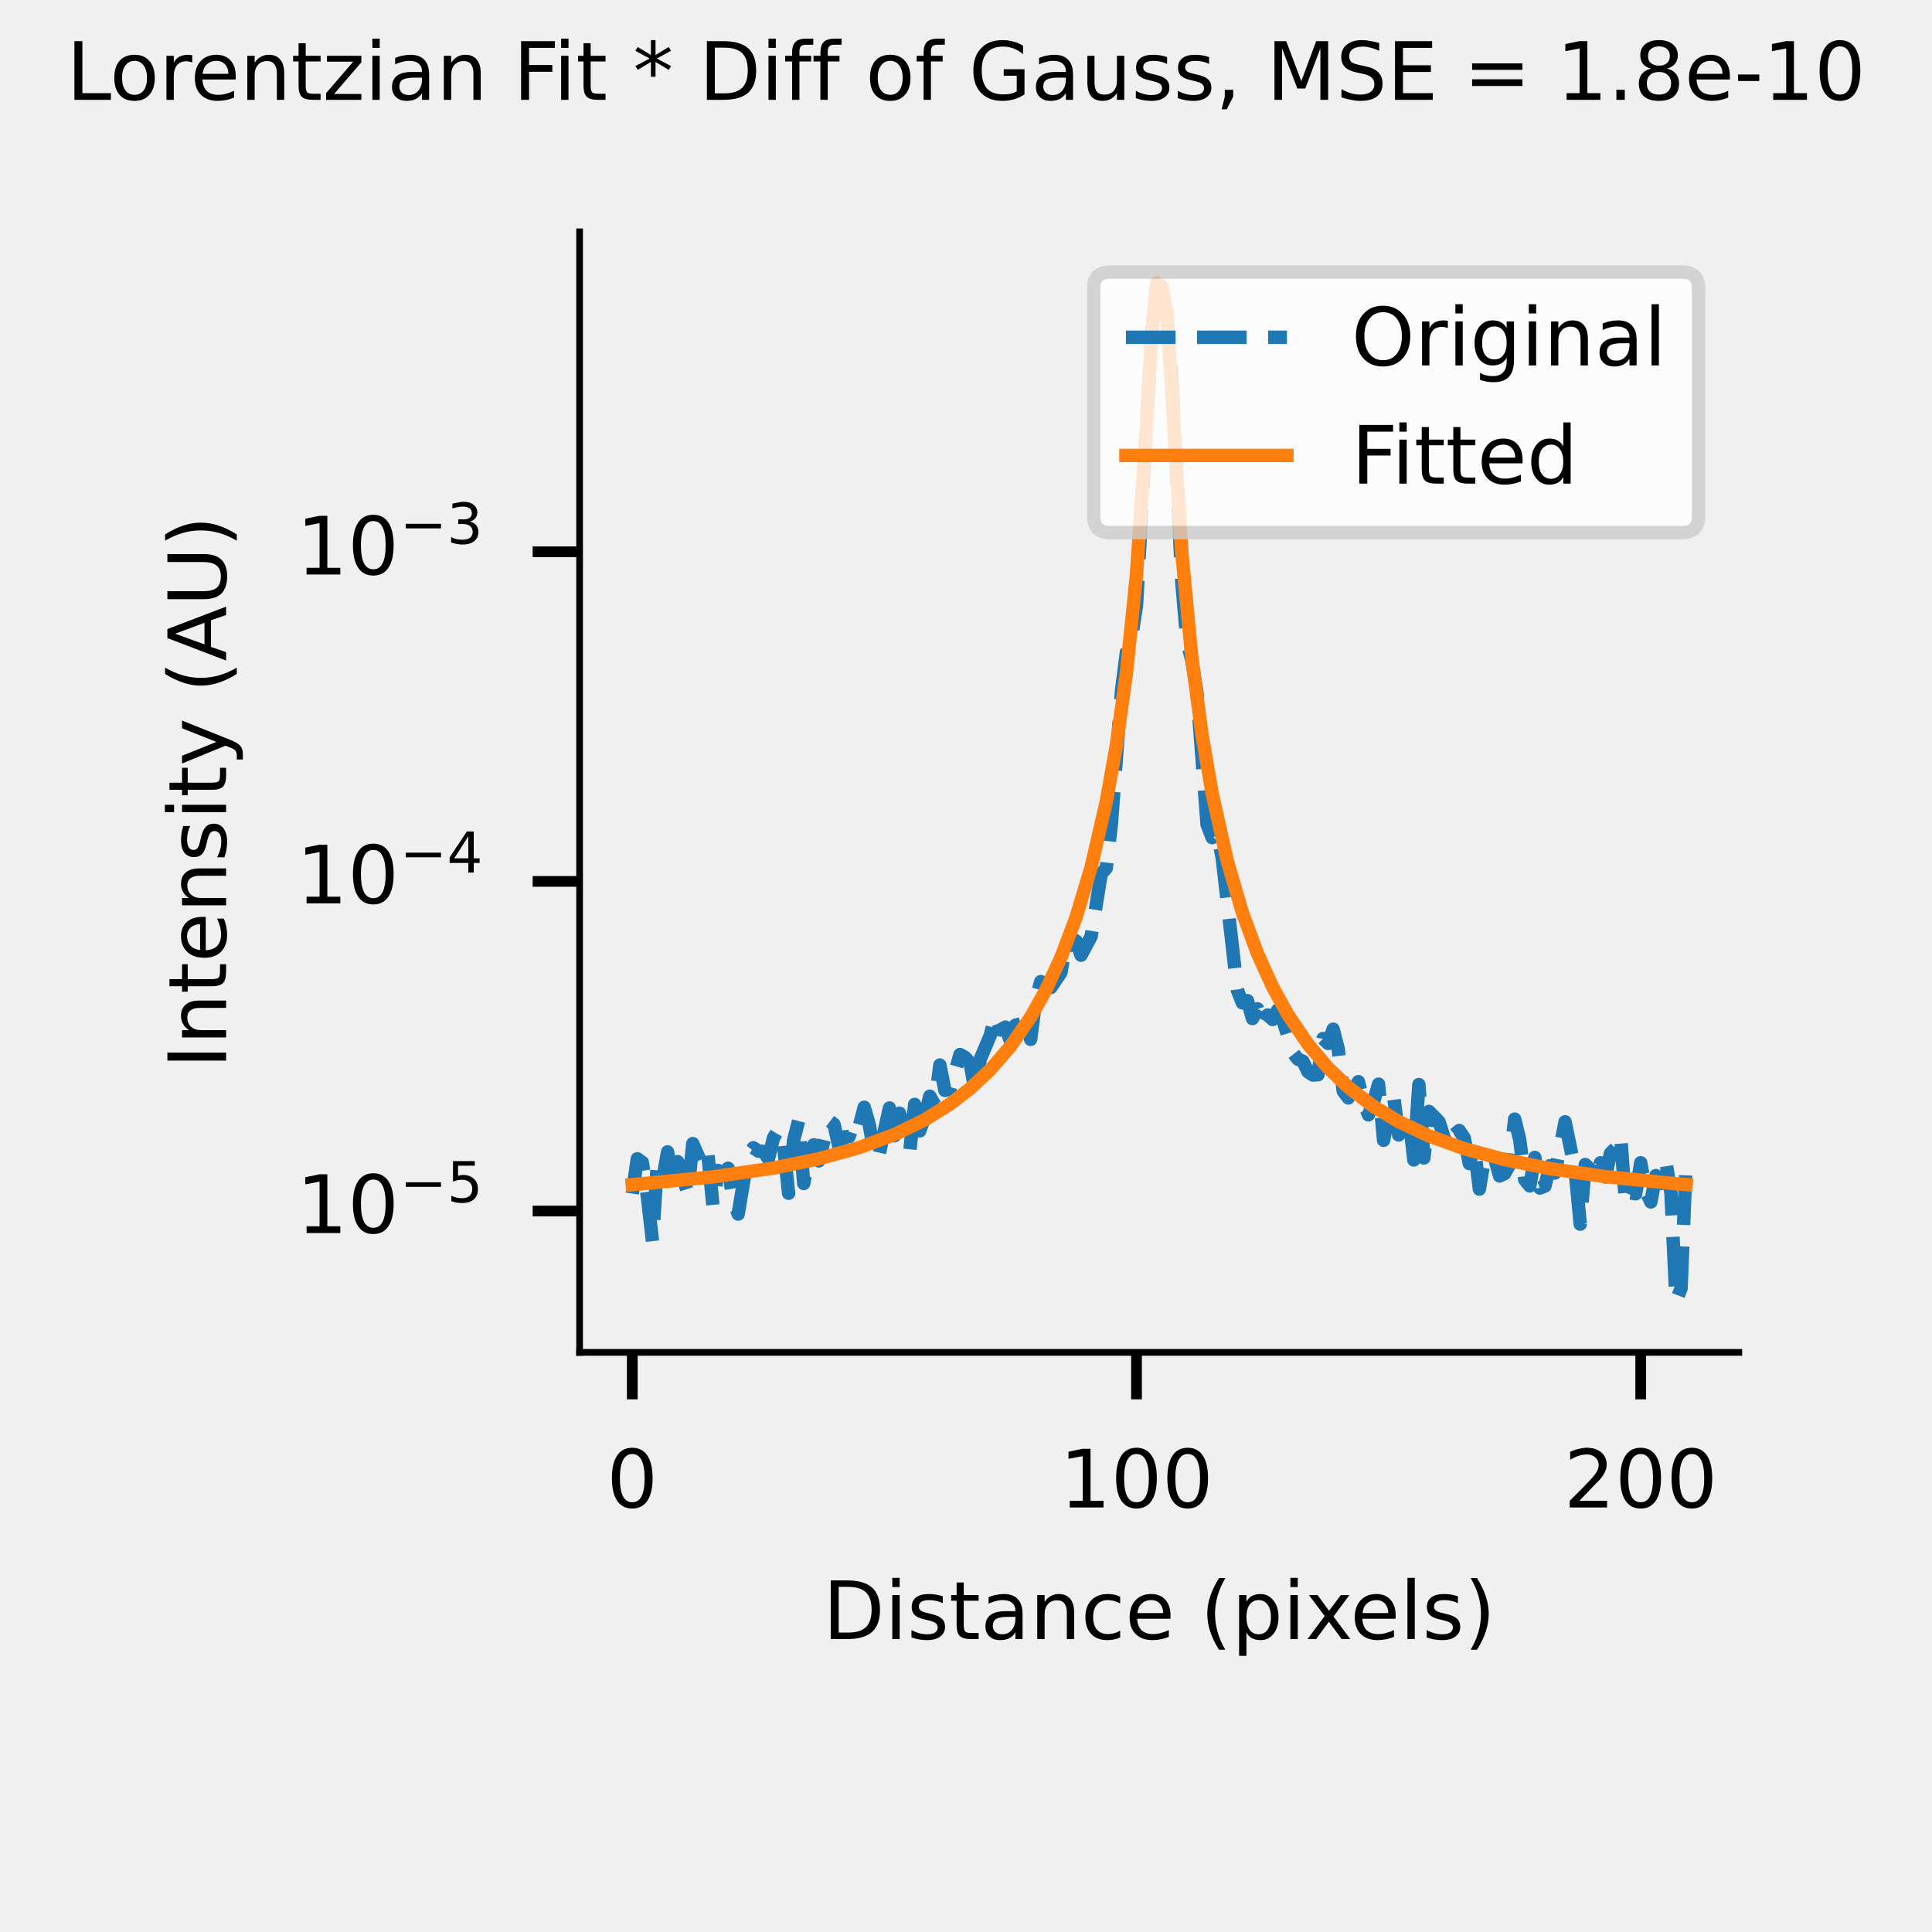
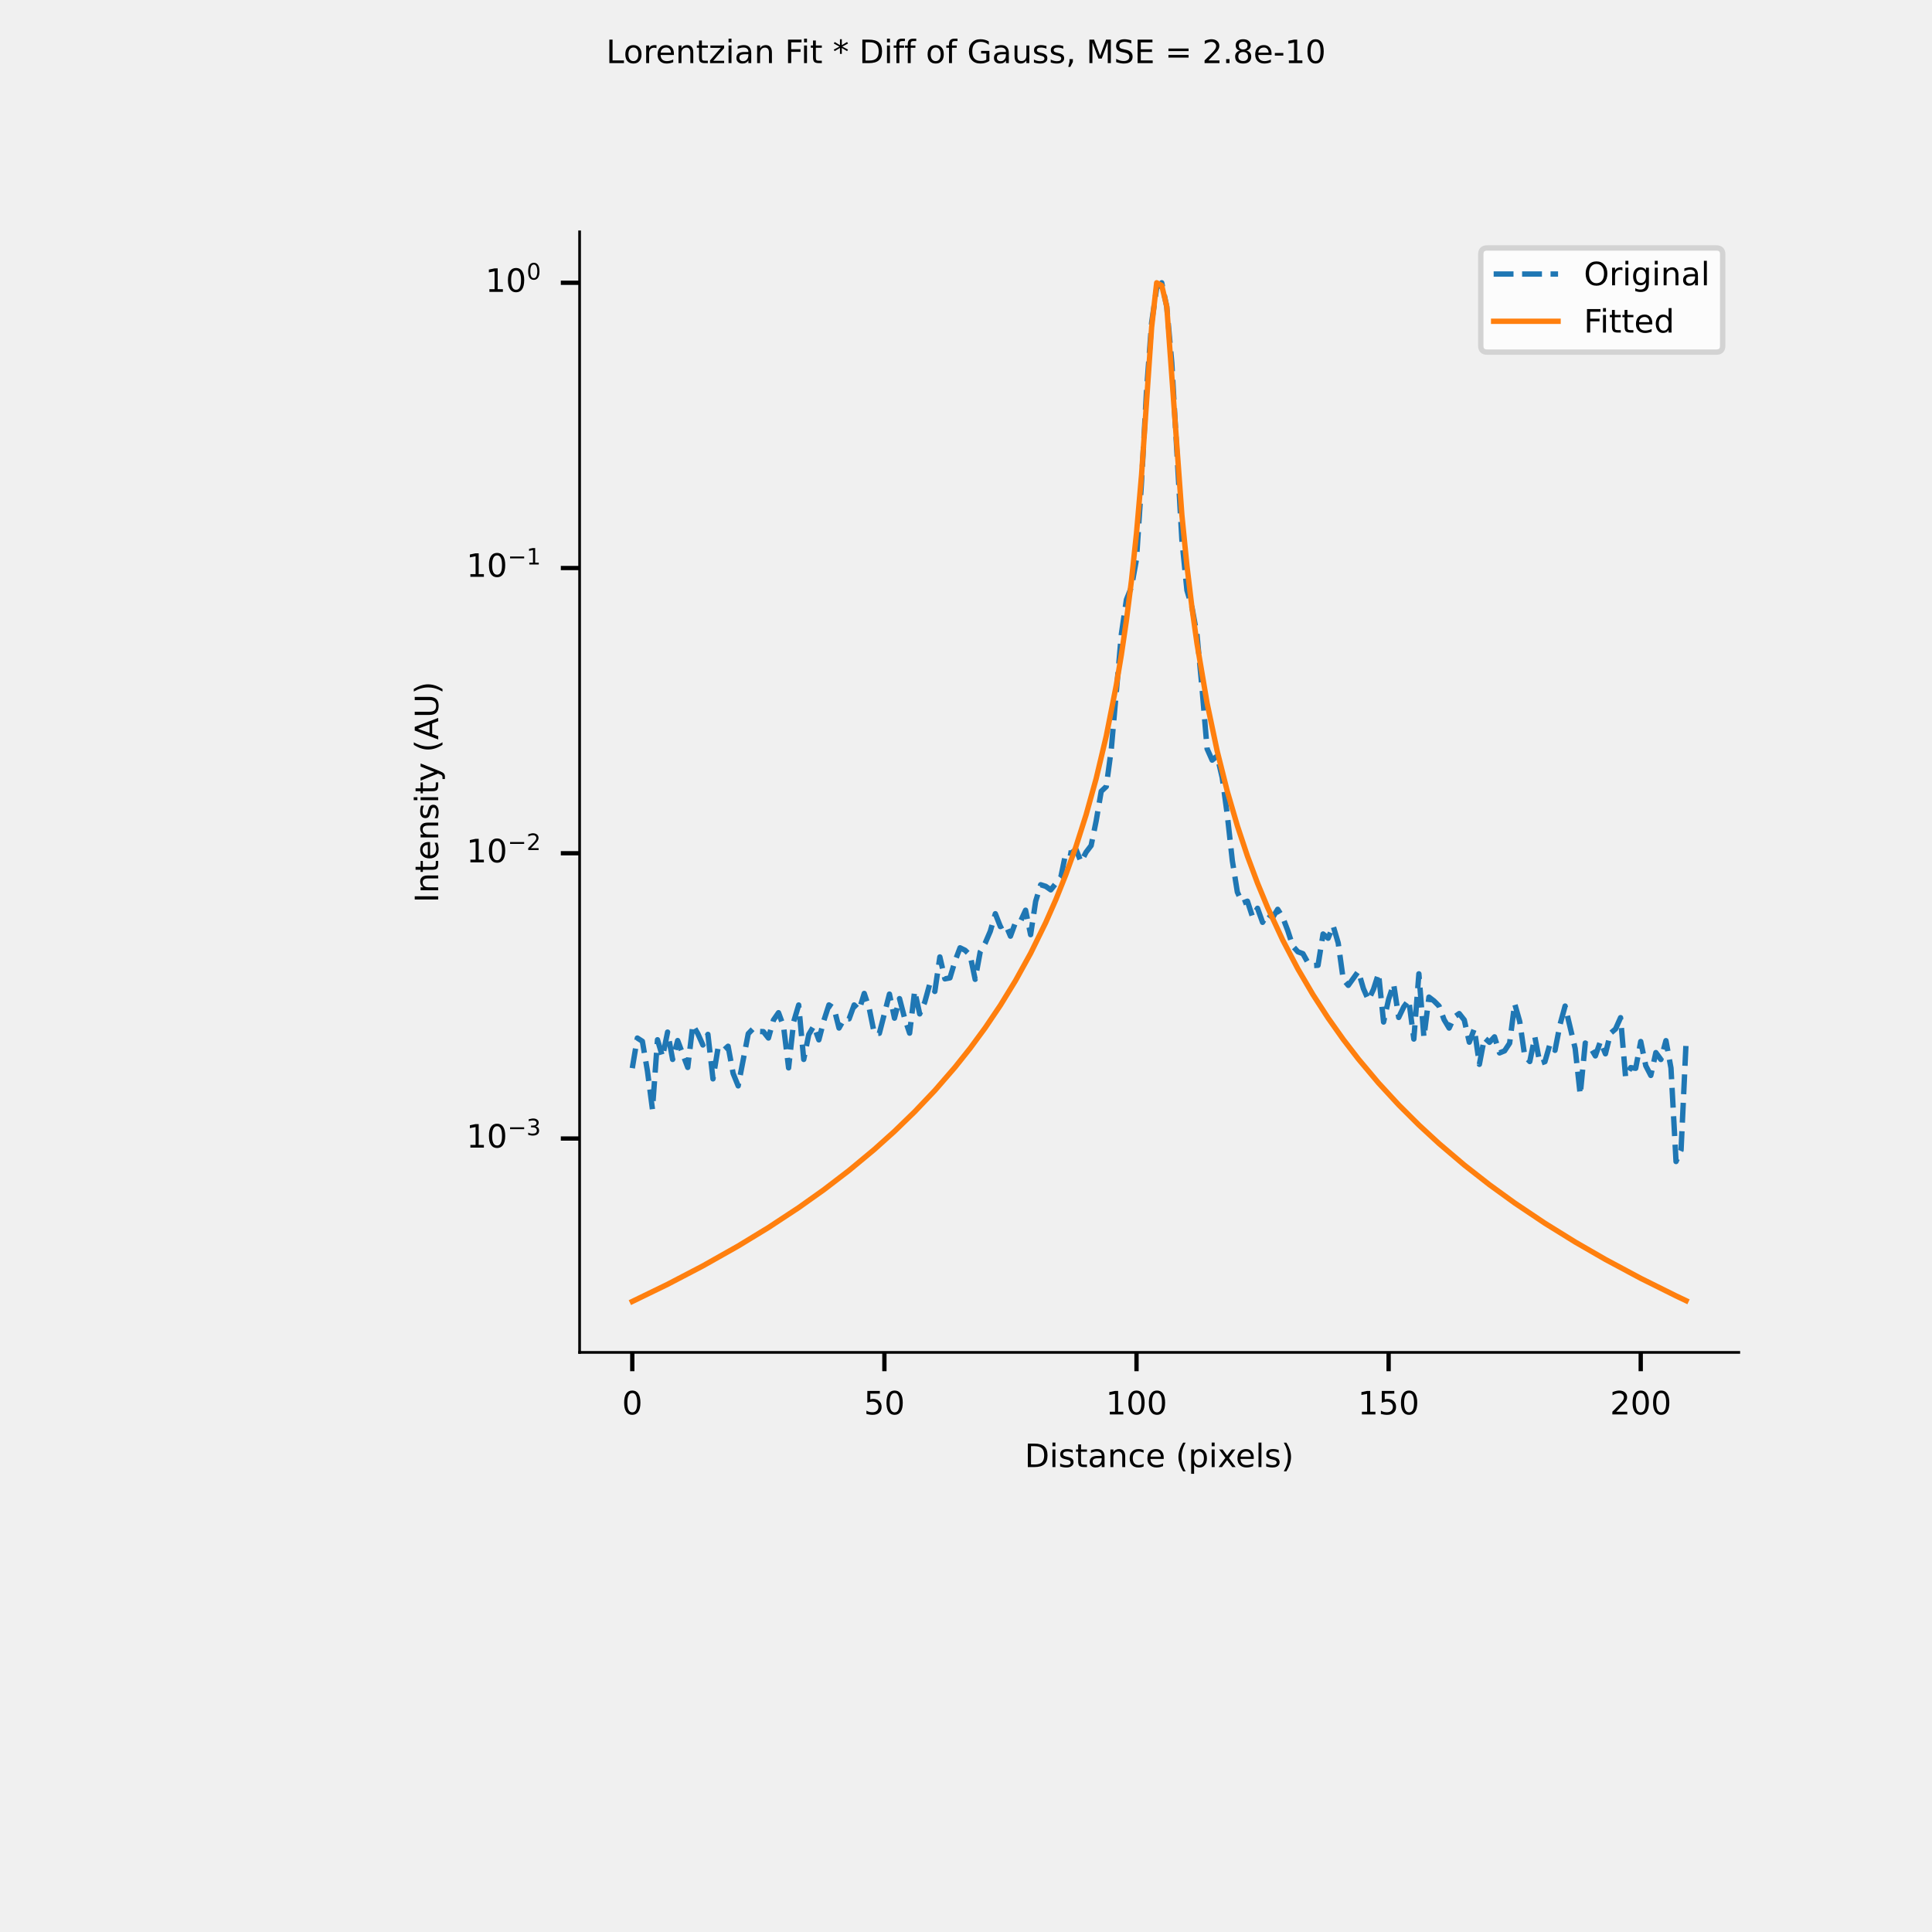
- <svg xmlns="http://www.w3.org/2000/svg" xmlns:xlink="http://www.w3.org/1999/xlink" width="144pt" height="144pt" viewBox="0 0 144 144" version="1.1">
+ <svg xmlns="http://www.w3.org/2000/svg" xmlns:xlink="http://www.w3.org/1999/xlink" width="360pt" height="360pt" viewBox="0 0 360 360" version="1.1">
  <defs>
    <style type="text/css">*{stroke-linejoin: round; stroke-linecap: butt}</style>
  </defs>
  <g id="figure_1">
    <g id="patch_1">
-       <path d="M 0 144  L 144 144  L 144 0  L 0 0  L 0 144  z " style="fill: none" />
+       <path d="M 0 360  L 360 360  L 360 0  L 0 0  L 0 360  z " style="fill: none" />
    </g>
    <g id="axes_1">
      <g id="patch_2">
-         <path d="M 43.2 100.8  L 129.6 100.8  L 129.6 17.28  L 43.2 17.28  L 43.2 100.8  z " style="fill: none" />
+         <path d="M 108 252  L 324 252  L 324 43.2  L 108 43.2  L 108 252  z " style="fill: none" />
      </g>
      <g id="matplotlib.axis_1">
        <g id="xtick_1">
          <g id="line2d_1">
            <defs>
-               <path id="md97e532fa6" d="M 0 0  L 0 3.5  " style="stroke: #000000; stroke-width: 0.8" />
+               <path id="m0fdfcd516a" d="M 0 0  L 0 3.5  " style="stroke: #000000; stroke-width: 0.8" />
            </defs>
            <g>
-               <use xlink:href="#md97e532fa6" x="47.127" y="100.8" style="stroke: #000000; stroke-width: 0.8" />
+               <use xlink:href="#m0fdfcd516a" x="117.818" y="252" style="stroke: #000000; stroke-width: 0.8" />
            </g>
          </g>
          <g id="text_1">
-             <text style="font: 6px 'DejaVu Sans', 'Arial', 'Helvetica', 'Lucida Grande', 'Verdana', 'Geneva', 'Lucid', 'Avant Garde', sans-serif; text-anchor: middle" x="47.127" y="112.359" transform="rotate(-0 47.12727 112.3591)">0</text>
+             <text style="font: 6px 'DejaVu Sans', 'Arial', 'Helvetica', 'Lucida Grande', 'Verdana', 'Geneva', 'Lucid', 'Avant Garde', sans-serif; text-anchor: middle" x="117.818" y="263.559" transform="rotate(-0 117.8182 263.5591)">0</text>
          </g>
        </g>
        <g id="xtick_2">
          <g id="line2d_2">
            <g>
-               <use xlink:href="#md97e532fa6" x="84.709" y="100.8" style="stroke: #000000; stroke-width: 0.8" />
+               <use xlink:href="#m0fdfcd516a" x="164.795" y="252" style="stroke: #000000; stroke-width: 0.8" />
            </g>
          </g>
          <g id="text_2">
-             <text style="font: 6px 'DejaVu Sans', 'Arial', 'Helvetica', 'Lucida Grande', 'Verdana', 'Geneva', 'Lucid', 'Avant Garde', sans-serif; text-anchor: middle" x="84.709" y="112.359" transform="rotate(-0 84.70883 112.3591)">100</text>
+             <text style="font: 6px 'DejaVu Sans', 'Arial', 'Helvetica', 'Lucida Grande', 'Verdana', 'Geneva', 'Lucid', 'Avant Garde', sans-serif; text-anchor: middle" x="164.795" y="263.559" transform="rotate(-0 164.7951 263.5591)">50</text>
          </g>
        </g>
        <g id="xtick_3">
          <g id="line2d_3">
            <g>
-               <use xlink:href="#md97e532fa6" x="122.29" y="100.8" style="stroke: #000000; stroke-width: 0.8" />
+               <use xlink:href="#m0fdfcd516a" x="211.772" y="252" style="stroke: #000000; stroke-width: 0.8" />
            </g>
          </g>
          <g id="text_3">
-             <text style="font: 6px 'DejaVu Sans', 'Arial', 'Helvetica', 'Lucida Grande', 'Verdana', 'Geneva', 'Lucid', 'Avant Garde', sans-serif; text-anchor: middle" x="122.29" y="112.359" transform="rotate(-0 122.2904 112.3591)">200</text>
-           </g>
-         </g>
-         <g id="text_4">
-           <text style="font: 6px 'DejaVu Sans', 'Arial', 'Helvetica', 'Lucida Grande', 'Verdana', 'Geneva', 'Lucid', 'Avant Garde', sans-serif; text-anchor: middle" x="86.4" y="122.166" transform="rotate(-0 86.4 122.1659)">Distance (pixels)</text>
+             <text style="font: 6px 'DejaVu Sans', 'Arial', 'Helvetica', 'Lucida Grande', 'Verdana', 'Geneva', 'Lucid', 'Avant Garde', sans-serif; text-anchor: middle" x="211.772" y="263.559" transform="rotate(-0 211.7721 263.5591)">100</text>
+           </g>
+         </g>
+         <g id="xtick_4">
+           <g id="line2d_4">
+             <g>
+               <use xlink:href="#m0fdfcd516a" x="258.749" y="252" style="stroke: #000000; stroke-width: 0.8" />
+             </g>
+           </g>
+           <g id="text_4">
+             <text style="font: 6px 'DejaVu Sans', 'Arial', 'Helvetica', 'Lucida Grande', 'Verdana', 'Geneva', 'Lucid', 'Avant Garde', sans-serif; text-anchor: middle" x="258.749" y="263.559" transform="rotate(-0 258.749 263.5591)">150</text>
+           </g>
+         </g>
+         <g id="xtick_5">
+           <g id="line2d_5">
+             <g>
+               <use xlink:href="#m0fdfcd516a" x="305.726" y="252" style="stroke: #000000; stroke-width: 0.8" />
+             </g>
+           </g>
+           <g id="text_5">
+             <text style="font: 6px 'DejaVu Sans', 'Arial', 'Helvetica', 'Lucida Grande', 'Verdana', 'Geneva', 'Lucid', 'Avant Garde', sans-serif; text-anchor: middle" x="305.726" y="263.559" transform="rotate(-0 305.726 263.5591)">200</text>
+           </g>
+         </g>
+         <g id="text_6">
+           <text style="font: 6px 'DejaVu Sans', 'Arial', 'Helvetica', 'Lucida Grande', 'Verdana', 'Geneva', 'Lucid', 'Avant Garde', sans-serif; text-anchor: middle" x="216" y="273.366" transform="rotate(-0 216 273.3659)">Distance (pixels)</text>
        </g>
      </g>
      <g id="matplotlib.axis_2">
        <g id="ytick_1">
-           <g id="line2d_4">
+           <g id="line2d_6">
            <defs>
-               <path id="m55f95ccf49" d="M 0 0  L -3.5 0  " style="stroke: #000000; stroke-width: 0.8" />
+               <path id="m0cdc8782ed" d="M 0 0  L -3.5 0  " style="stroke: #000000; stroke-width: 0.8" />
            </defs>
            <g>
-               <use xlink:href="#m55f95ccf49" x="43.2" y="90.262" style="stroke: #000000; stroke-width: 0.8" />
-             </g>
-           </g>
-           <g id="text_5">
-             <g transform="translate(22.1 92.54189)">
-               <text>
-                 <tspan style="font: 6px 'DejaVu Sans'" x="0 3.817" y="-0.641">10</tspan>
-                 <tspan style="font: 4.2px 'DejaVu Sans'" x="7.692 11.211" y="-2.938">−5</tspan>
-               </text>
-             </g>
-           </g>
-         </g>
-         <g id="ytick_2">
-           <g id="line2d_5">
-             <g>
-               <use xlink:href="#m55f95ccf49" x="43.2" y="65.695" style="stroke: #000000; stroke-width: 0.8" />
-             </g>
-           </g>
-           <g id="text_6">
-             <g transform="translate(22.1 67.97474)">
-               <text>
-                 <tspan style="font: 6px 'DejaVu Sans'" x="0 3.817" y="-0.641">10</tspan>
-                 <tspan style="font: 4.2px 'DejaVu Sans'" x="7.692 11.211" y="-2.938">−4</tspan>
-               </text>
-             </g>
-           </g>
-         </g>
-         <g id="ytick_3">
-           <g id="line2d_6">
-             <g>
-               <use xlink:href="#m55f95ccf49" x="43.2" y="41.128" style="stroke: #000000; stroke-width: 0.8" />
+               <use xlink:href="#m0cdc8782ed" x="108" y="212.143" style="stroke: #000000; stroke-width: 0.8" />
            </g>
          </g>
          <g id="text_7">
-             <g transform="translate(22.1 43.40759)">
+             <g transform="translate(86.9 214.4225)">
              <text>
                <tspan style="font: 6px 'DejaVu Sans'" x="0 3.817" y="-0.586">10</tspan>
                <tspan style="font: 4.2px 'DejaVu Sans'" x="7.692 11.211" y="-2.883">−3</tspan>
              </text>
            </g>
          </g>
        </g>
-         <g id="ytick_4" />
+         <g id="ytick_2">
+           <g id="line2d_7">
+             <g>
+               <use xlink:href="#m0cdc8782ed" x="108" y="158.992" style="stroke: #000000; stroke-width: 0.8" />
+             </g>
+           </g>
+           <g id="text_8">
+             <g transform="translate(86.9 161.2718)">
+               <text>
+                 <tspan style="font: 6px 'DejaVu Sans'" x="0 3.817" y="-0.586">10</tspan>
+                 <tspan style="font: 4.2px 'DejaVu Sans'" x="7.692 11.211" y="-2.883">−2</tspan>
+               </text>
+             </g>
+           </g>
+         </g>
+         <g id="ytick_3">
+           <g id="line2d_8">
+             <g>
+               <use xlink:href="#m0cdc8782ed" x="108" y="105.842" style="stroke: #000000; stroke-width: 0.8" />
+             </g>
+           </g>
+           <g id="text_9">
+             <g transform="translate(86.9 108.1211)">
+               <text>
+                 <tspan style="font: 6px 'DejaVu Sans'" x="0 3.817" y="-0.641">10</tspan>
+                 <tspan style="font: 4.2px 'DejaVu Sans'" x="7.692 11.211" y="-2.938">−1</tspan>
+               </text>
+             </g>
+           </g>
+         </g>
+         <g id="ytick_4">
+           <g id="line2d_9">
+             <g>
+               <use xlink:href="#m0cdc8782ed" x="108" y="52.691" style="stroke: #000000; stroke-width: 0.8" />
+             </g>
+           </g>
+           <g id="text_10">
+             <g transform="translate(90.44 54.97044)">
+               <text>
+                 <tspan style="font: 6px 'DejaVu Sans'" x="0 3.817" y="-0.586">10</tspan>
+                 <tspan style="font: 4.2px 'DejaVu Sans'" x="7.692" y="-2.883">0</tspan>
+               </text>
+             </g>
+           </g>
+         </g>
        <g id="ytick_5" />
        <g id="ytick_6" />
        <g id="ytick_7" />
        <g id="ytick_8" />
        <g id="ytick_9" />
        <g id="ytick_10" />
        <g id="ytick_11" />
        <g id="ytick_12" />
        <g id="ytick_13" />
        <g id="ytick_14" />
        <g id="ytick_15" />
        <g id="ytick_16" />
        <g id="ytick_17" />
        <g id="ytick_18" />
        <g id="ytick_19" />
        <g id="ytick_20" />
        <g id="ytick_21" />
        <g id="ytick_22" />
        <g id="ytick_23" />
        <g id="ytick_24" />
        <g id="ytick_25" />
        <g id="ytick_26" />
        <g id="ytick_27" />
        <g id="ytick_28" />
        <g id="ytick_29" />
        <g id="ytick_30" />
        <g id="ytick_31" />
        <g id="ytick_32" />
        <g id="ytick_33" />
-         <g id="text_8">
-           <text style="font: 6px 'DejaVu Sans', 'Arial', 'Helvetica', 'Lucida Grande', 'Verdana', 'Geneva', 'Lucid', 'Avant Garde', sans-serif; text-anchor: middle" x="16.852" y="59.04" transform="rotate(-90 16.85219 59.04)">Intensity (AU)</text>
-         </g>
-       </g>
-       <g id="line2d_7">
-         <path d="M 47.127 88.963  L 47.503 86.369  L 47.879 86.647  L 48.255 89.196  L 48.631 92.511  L 49.006 86.516  L 49.382 87.985  L 49.758 85.856  L 50.134 88.21  L 50.51 86.585  L 51.261 88.901  L 51.637 85.238  L 52.389 86.968  L 52.765 86.053  L 53.14 89.886  L 53.516 87.238  L 53.892 87.469  L 54.268 87.073  L 54.644 89.418  L 55.019 90.488  L 55.771 85.994  L 56.147 85.547  L 56.523 85.798  L 56.898 85.817  L 57.274 86.368  L 57.65 84.816  L 58.026 84.185  L 58.402 85.363  L 58.778 88.939  L 59.153 84.981  L 59.529 83.521  L 59.905 88.21  L 60.281 86.065  L 60.657 85.328  L 61.032 86.525  L 61.784 83.515  L 62.16 83.798  L 62.536 85.507  L 62.912 84.737  L 63.287 84.717  L 63.663 83.518  L 64.039 83.943  L 64.415 82.527  L 64.791 83.831  L 65.166 85.977  L 65.542 85.961  L 66.294 82.584  L 66.67 84.657  L 67.045 82.973  L 67.797 85.948  L 68.173 82.316  L 68.549 84.292  L 68.925 83.285  L 69.3 81.706  L 69.676 82.356  L 70.052 79.384  L 70.428 81.273  L 70.804 81.187  L 71.555 78.597  L 71.931 78.809  L 72.307 79.239  L 72.683 81.313  L 73.059 78.948  L 73.81 77.174  L 74.186 75.66  L 74.562 76.768  L 74.938 76.555  L 75.313 77.594  L 75.689 76.41  L 76.065 76.314  L 76.441 75.358  L 76.817 77.466  L 77.193 74.588  L 77.568 73.164  L 77.944 73.304  L 78.32 73.606  L 79.072 72.496  L 79.447 70.373  L 79.823 70.455  L 80.199 70.125  L 80.575 71.197  L 81.326 69.791  L 82.078 65.12  L 82.454 64.713  L 82.83 61.487  L 83.581 51.574  L 83.957 48.61  L 84.333 47.521  L 84.709 45.12  L 85.836 24.749  L 86.212 21.769  L 86.588 21.32  L 86.964 23.39  L 87.34 28.22  L 88.091 43.454  L 88.467 47.803  L 88.843 49.267  L 89.219 51.655  L 89.97 61.458  L 90.346 62.434  L 90.722 62.075  L 91.098 63.945  L 92.225 73.797  L 92.601 74.748  L 92.977 74.582  L 93.353 75.918  L 93.728 75.193  L 94.104 76.404  L 94.48 75.654  L 94.856 75.989  L 95.232 75.282  L 95.607 75.969  L 96.359 78.455  L 96.735 78.939  L 97.111 79.101  L 97.487 79.88  L 97.862 80.128  L 98.238 80.103  L 98.614 77.409  L 98.99 77.772  L 99.366 76.711  L 99.741 78.18  L 100.117 81.322  L 100.493 81.831  L 101.245 80.624  L 101.621 82.107  L 101.996 83.095  L 102.372 82.169  L 102.748 80.807  L 103.124 84.99  L 103.5 83.028  L 103.875 81.721  L 104.251 84.595  L 104.627 83.687  L 105.003 83.084  L 105.379 86.456  L 105.755 80.837  L 106.13 86.305  L 106.506 82.84  L 107.258 83.608  L 107.634 84.785  L 108.009 85.51  L 108.385 84.57  L 108.761 84.261  L 109.137 84.812  L 109.513 86.726  L 109.888 85.567  L 110.264 88.632  L 110.64 86.35  L 111.016 86.736  L 111.392 86.265  L 111.768 87.65  L 112.143 87.472  L 112.519 86.809  L 112.895 83.411  L 113.271 84.942  L 113.647 87.932  L 114.022 88.392  L 114.398 86.27  L 114.774 88.55  L 115.15 88.405  L 115.526 86.885  L 115.902 87.428  L 116.653 83.613  L 117.405 87.268  L 117.781 91.243  L 118.156 86.797  L 118.532 87.16  L 118.908 87.908  L 119.284 86.67  L 119.66 87.727  L 120.035 85.96  L 120.411 85.59  L 120.787 84.612  L 121.163 89.747  L 121.539 88.915  L 121.915 88.976  L 122.29 86.667  L 122.666 88.752  L 123.042 89.59  L 123.418 87.622  L 123.794 88.216  L 124.169 86.592  L 124.545 88.953  L 124.921 97.004  L 125.297 96.019  L 125.673 86.655  L 125.673 86.655  " clip-path="url(#p0ad462af4c)" style="fill: none; stroke-dasharray: 3.7,1.6; stroke-dashoffset: 0; stroke: #1f77b4" />
-       </g>
-       <g id="line2d_8">
-         <path d="M 47.127 88.298  L 53.14 87.717  L 57.65 87.061  L 61.032 86.369  L 64.039 85.535  L 66.67 84.559  L 68.925 83.462  L 70.804 82.294  L 72.307 81.138  L 73.81 79.728  L 75.313 77.987  L 76.817 75.811  L 77.944 73.804  L 79.072 71.375  L 80.199 68.387  L 81.326 64.633  L 82.454 59.754  L 83.206 55.557  L 83.957 50.169  L 84.709 42.783  L 85.46 31.632  L 85.836 24.991  L 86.212 21.076  L 86.588 21.345  L 86.964 23.169  L 88.091 41.273  L 88.843 49.125  L 89.594 54.768  L 90.346 59.127  L 91.474 64.162  L 92.601 68.019  L 93.728 71.078  L 94.856 73.561  L 95.983 75.609  L 97.487 77.827  L 98.99 79.598  L 100.493 81.033  L 102.372 82.467  L 104.251 83.599  L 106.506 84.665  L 109.137 85.615  L 112.143 86.428  L 115.526 87.105  L 119.66 87.702  L 124.921 88.228  L 125.673 88.288  L 125.673 88.288  " clip-path="url(#p0ad462af4c)" style="fill: none; stroke: #ff7f0e; stroke-linecap: square" />
+         <g id="ytick_34" />
+         <g id="ytick_35" />
+         <g id="ytick_36" />
+         <g id="text_11">
+           <text style="font: 6px 'DejaVu Sans', 'Arial', 'Helvetica', 'Lucida Grande', 'Verdana', 'Geneva', 'Lucid', 'Avant Garde', sans-serif; text-anchor: middle" x="81.652" y="147.6" transform="rotate(-90 81.65219 147.6)">Intensity (AU)</text>
+         </g>
+       </g>
+       <g id="line2d_10">
+         <path d="M 117.818 199.036  L 118.758 193.424  L 119.697 194.026  L 120.637 199.541  L 121.576 206.713  L 122.516 193.742  L 123.455 196.92  L 124.395 192.314  L 125.334 197.408  L 126.274 193.891  L 128.153 198.903  L 129.093 190.977  L 130.032 192.619  L 130.972 194.72  L 131.911 192.742  L 132.851 201.033  L 133.79 195.305  L 134.73 195.803  L 135.669 194.947  L 136.609 200.022  L 137.548 202.337  L 139.428 192.614  L 140.367 191.646  L 141.307 192.19  L 142.246 192.23  L 143.186 193.421  L 144.125 190.065  L 145.065 188.7  L 146.004 191.248  L 146.944 198.984  L 147.883 190.421  L 148.823 187.264  L 149.763 197.407  L 150.702 192.767  L 151.642 191.172  L 152.581 193.761  L 153.521 190.145  L 154.46 187.249  L 155.4 187.863  L 156.339 191.56  L 157.279 189.894  L 158.218 189.85  L 159.158 187.256  L 160.097 188.175  L 161.037 185.112  L 161.977 187.934  L 162.916 192.576  L 163.856 192.541  L 165.735 185.235  L 166.674 189.721  L 167.614 186.078  L 168.553 189.679  L 169.493 192.513  L 170.432 184.656  L 171.372 188.93  L 172.311 186.752  L 173.251 183.336  L 174.191 184.743  L 175.13 178.313  L 176.07 182.398  L 177.009 182.214  L 177.949 179.092  L 178.888 176.61  L 179.828 177.069  L 180.767 177.998  L 181.707 182.485  L 182.646 177.369  L 183.586 175.719  L 184.525 173.53  L 185.465 170.256  L 186.405 172.653  L 187.344 172.191  L 188.284 174.44  L 189.223 171.878  L 190.163 171.67  L 191.102 169.603  L 192.042 174.162  L 192.981 167.936  L 193.921 164.856  L 194.86 165.158  L 195.8 165.812  L 197.679 163.41  L 198.619 158.818  L 199.558 158.996  L 200.498 158.282  L 201.437 160.599  L 202.377 158.794  L 203.316 157.559  L 204.256 152.96  L 205.195 147.452  L 206.135 146.572  L 207.074 139.593  L 208.953 118.145  L 209.893 111.732  L 210.833 109.377  L 211.772 104.183  L 212.712 89.767  L 213.651 72.624  L 214.591 60.109  L 215.53 53.664  L 216.47 52.691  L 217.409 57.171  L 218.349 67.62  L 220.228 100.578  L 221.167 109.988  L 222.107 113.154  L 223.047 118.322  L 223.986 128.292  L 224.926 139.53  L 225.865 141.64  L 226.805 140.866  L 227.744 144.91  L 228.684 151.797  L 229.623 160.345  L 230.563 166.224  L 231.502 168.282  L 232.442 167.924  L 233.381 170.815  L 234.321 169.244  L 235.261 171.865  L 236.2 170.242  L 237.14 170.968  L 238.079 169.437  L 239.019 170.925  L 239.958 173.403  L 240.898 176.302  L 241.837 177.35  L 242.777 177.699  L 243.716 179.385  L 244.656 179.923  L 245.595 179.868  L 246.535 174.039  L 247.475 174.824  L 248.414 172.529  L 249.354 175.708  L 250.293 182.506  L 251.233 183.607  L 253.112 180.996  L 254.051 184.205  L 254.991 186.34  L 255.93 184.337  L 256.87 181.391  L 257.809 190.441  L 258.749 186.197  L 259.689 183.37  L 260.628 189.587  L 261.568 187.622  L 262.507 186.318  L 263.447 193.613  L 264.386 181.456  L 265.326 193.287  L 266.265 185.789  L 267.205 186.509  L 268.144 187.451  L 269.084 189.998  L 270.023 191.566  L 270.963 189.531  L 271.903 188.864  L 272.842 190.055  L 273.782 194.196  L 274.721 191.69  L 275.661 198.321  L 276.6 193.383  L 277.54 194.219  L 278.479 193.198  L 279.419 196.196  L 280.358 195.811  L 281.298 194.377  L 282.237 187.024  L 283.177 190.338  L 284.117 196.807  L 285.056 197.802  L 285.996 193.209  L 286.935 198.143  L 287.875 197.83  L 288.814 194.54  L 289.754 195.716  L 290.693 190.889  L 291.633 187.462  L 293.512 195.37  L 294.452 203.969  L 295.391 194.35  L 296.331 195.135  L 297.27 196.753  L 298.21 194.075  L 299.149 196.363  L 300.089 192.539  L 301.028 191.739  L 301.968 189.623  L 302.907 200.733  L 303.847 198.932  L 304.786 199.065  L 305.726 194.069  L 306.666 198.579  L 307.605 200.393  L 308.545 196.135  L 309.484 197.421  L 310.424 193.907  L 311.363 199.014  L 312.303 216.432  L 313.242 214.303  L 314.182 194.043  L 314.182 194.043  " clip-path="url(#p95056b1d15)" style="fill: none; stroke-dasharray: 3.7,1.6; stroke-dashoffset: 0; stroke: #1f77b4" />
+       </g>
+       <g id="line2d_11">
+         <path d="M 117.818 242.509  L 124.395 239.314  L 130.972 235.88  L 137.548 232.171  L 143.186 228.736  L 148.823 225.024  L 153.521 221.686  L 158.218 218.087  L 162.916 214.184  L 166.674 210.805  L 170.432 207.158  L 174.191 203.2  L 177.949 198.869  L 180.767 195.332  L 183.586 191.502  L 186.405 187.324  L 189.223 182.731  L 192.042 177.631  L 194.86 171.896  L 196.739 167.635  L 198.619 162.941  L 200.498 157.715  L 202.377 151.823  L 204.256 145.069  L 206.135 137.158  L 208.014 127.612  L 208.953 121.984  L 209.893 115.581  L 210.833 108.154  L 211.772 99.321  L 212.712 88.48  L 214.591 60.993  L 215.53 52.691  L 216.47 53.196  L 217.409 57.106  L 220.228 95.977  L 221.167 105.398  L 222.107 113.24  L 223.047 119.952  L 224.926 131.021  L 226.805 139.951  L 228.684 147.435  L 230.563 153.874  L 232.442 159.526  L 234.321 164.561  L 236.2 169.101  L 239.019 175.171  L 241.837 180.535  L 244.656 185.341  L 247.475 189.693  L 250.293 193.67  L 253.112 197.332  L 256.87 201.802  L 260.628 205.877  L 264.386 209.622  L 268.144 213.085  L 272.842 217.079  L 277.54 220.754  L 282.237 224.158  L 287.875 227.937  L 293.512 231.43  L 299.149 234.677  L 305.726 238.198  L 312.303 241.469  L 314.182 242.362  L 314.182 242.362  " clip-path="url(#p95056b1d15)" style="fill: none; stroke: #ff7f0e; stroke-linecap: square" />
      </g>
      <g id="patch_3">
-         <path d="M 43.2 100.8  L 43.2 17.28  " style="fill: none; stroke: #000000; stroke-width: 0.5; stroke-linejoin: miter; stroke-linecap: square" />
+         <path d="M 108 252  L 108 43.2  " style="fill: none; stroke: #000000; stroke-width: 0.5; stroke-linejoin: miter; stroke-linecap: square" />
      </g>
      <g id="patch_4">
-         <path d="M 43.2 100.8  L 129.6 100.8  " style="fill: none; stroke: #000000; stroke-width: 0.5; stroke-linejoin: miter; stroke-linecap: square" />
+         <path d="M 108 252  L 324 252  " style="fill: none; stroke: #000000; stroke-width: 0.5; stroke-linejoin: miter; stroke-linecap: square" />
      </g>
      <g id="legend_1">
        <g id="patch_5">
-           <path d="M 82.721 39.694  L 125.4 39.694  Q 126.6 39.694 126.6 38.494  L 126.6 21.48  Q 126.6 20.28 125.4 20.28  L 82.721 20.28  Q 81.521 20.28 81.521 21.48  L 81.521 38.494  Q 81.521 39.694 82.721 39.694  z " style="fill: #ffffff; opacity: 0.8; stroke: #cccccc; stroke-linejoin: miter" />
-         </g>
-         <g id="line2d_9">
-           <path d="M 83.921 25.139  L 89.921 25.139  L 95.921 25.139  " style="fill: none; stroke-dasharray: 3.7,1.6; stroke-dashoffset: 0; stroke: #1f77b4" />
-         </g>
-         <g id="text_9">
-           <text style="font: 6px 'DejaVu Sans', 'Arial', 'Helvetica', 'Lucida Grande', 'Verdana', 'Geneva', 'Lucid', 'Avant Garde', sans-serif; text-anchor: start" x="100.721" y="27.239" transform="rotate(-0 100.7212 27.23906)">Original</text>
-         </g>
-         <g id="line2d_10">
-           <path d="M 83.921 33.946  L 89.921 33.946  L 95.921 33.946  " style="fill: none; stroke: #ff7f0e; stroke-linecap: square" />
-         </g>
-         <g id="text_10">
-           <text style="font: 6px 'DejaVu Sans', 'Arial', 'Helvetica', 'Lucida Grande', 'Verdana', 'Geneva', 'Lucid', 'Avant Garde', sans-serif; text-anchor: start" x="100.721" y="36.046" transform="rotate(-0 100.7212 36.04594)">Fitted</text>
+           <path d="M 277.121 65.614  L 319.8 65.614  Q 321 65.614 321 64.414  L 321 47.4  Q 321 46.2 319.8 46.2  L 277.121 46.2  Q 275.921 46.2 275.921 47.4  L 275.921 64.414  Q 275.921 65.614 277.121 65.614  z " style="fill: #ffffff; opacity: 0.8; stroke: #cccccc; stroke-linejoin: miter" />
+         </g>
+         <g id="line2d_12">
+           <path d="M 278.321 51.059  L 284.321 51.059  L 290.321 51.059  " style="fill: none; stroke-dasharray: 3.7,1.6; stroke-dashoffset: 0; stroke: #1f77b4" />
+         </g>
+         <g id="text_12">
+           <text style="font: 6px 'DejaVu Sans', 'Arial', 'Helvetica', 'Lucida Grande', 'Verdana', 'Geneva', 'Lucid', 'Avant Garde', sans-serif; text-anchor: start" x="295.121" y="53.159" transform="rotate(-0 295.1212 53.15906)">Original</text>
+         </g>
+         <g id="line2d_13">
+           <path d="M 278.321 59.866  L 284.321 59.866  L 290.321 59.866  " style="fill: none; stroke: #ff7f0e; stroke-linecap: square" />
+         </g>
+         <g id="text_13">
+           <text style="font: 6px 'DejaVu Sans', 'Arial', 'Helvetica', 'Lucida Grande', 'Verdana', 'Geneva', 'Lucid', 'Avant Garde', sans-serif; text-anchor: start" x="295.121" y="61.966" transform="rotate(-0 295.1212 61.96594)">Fitted</text>
        </g>
      </g>
    </g>
-     <g id="text_11">
-       <text style="font: 6px 'DejaVu Sans', 'Arial', 'Helvetica', 'Lucida Grande', 'Verdana', 'Geneva', 'Lucid', 'Avant Garde', sans-serif; text-anchor: middle" x="72" y="7.439" transform="rotate(-0 72 7.439063)">Lorentzian Fit * Diff of Gauss, MSE = 1.8e-10</text>
+     <g id="text_14">
+       <text style="font: 6px 'DejaVu Sans', 'Arial', 'Helvetica', 'Lucida Grande', 'Verdana', 'Geneva', 'Lucid', 'Avant Garde', sans-serif; text-anchor: middle" x="180" y="11.759" transform="rotate(-0 180 11.75906)">Lorentzian Fit * Diff of Gauss, MSE = 2.8e-10</text>
    </g>
  </g>
  <defs>
-     <clipPath id="p0ad462af4c">
-       <rect x="43.2" y="17.28" width="86.4" height="83.52" />
+     <clipPath id="p95056b1d15">
+       <rect x="108" y="43.2" width="216" height="208.8" />
    </clipPath>
  </defs>
</svg>
